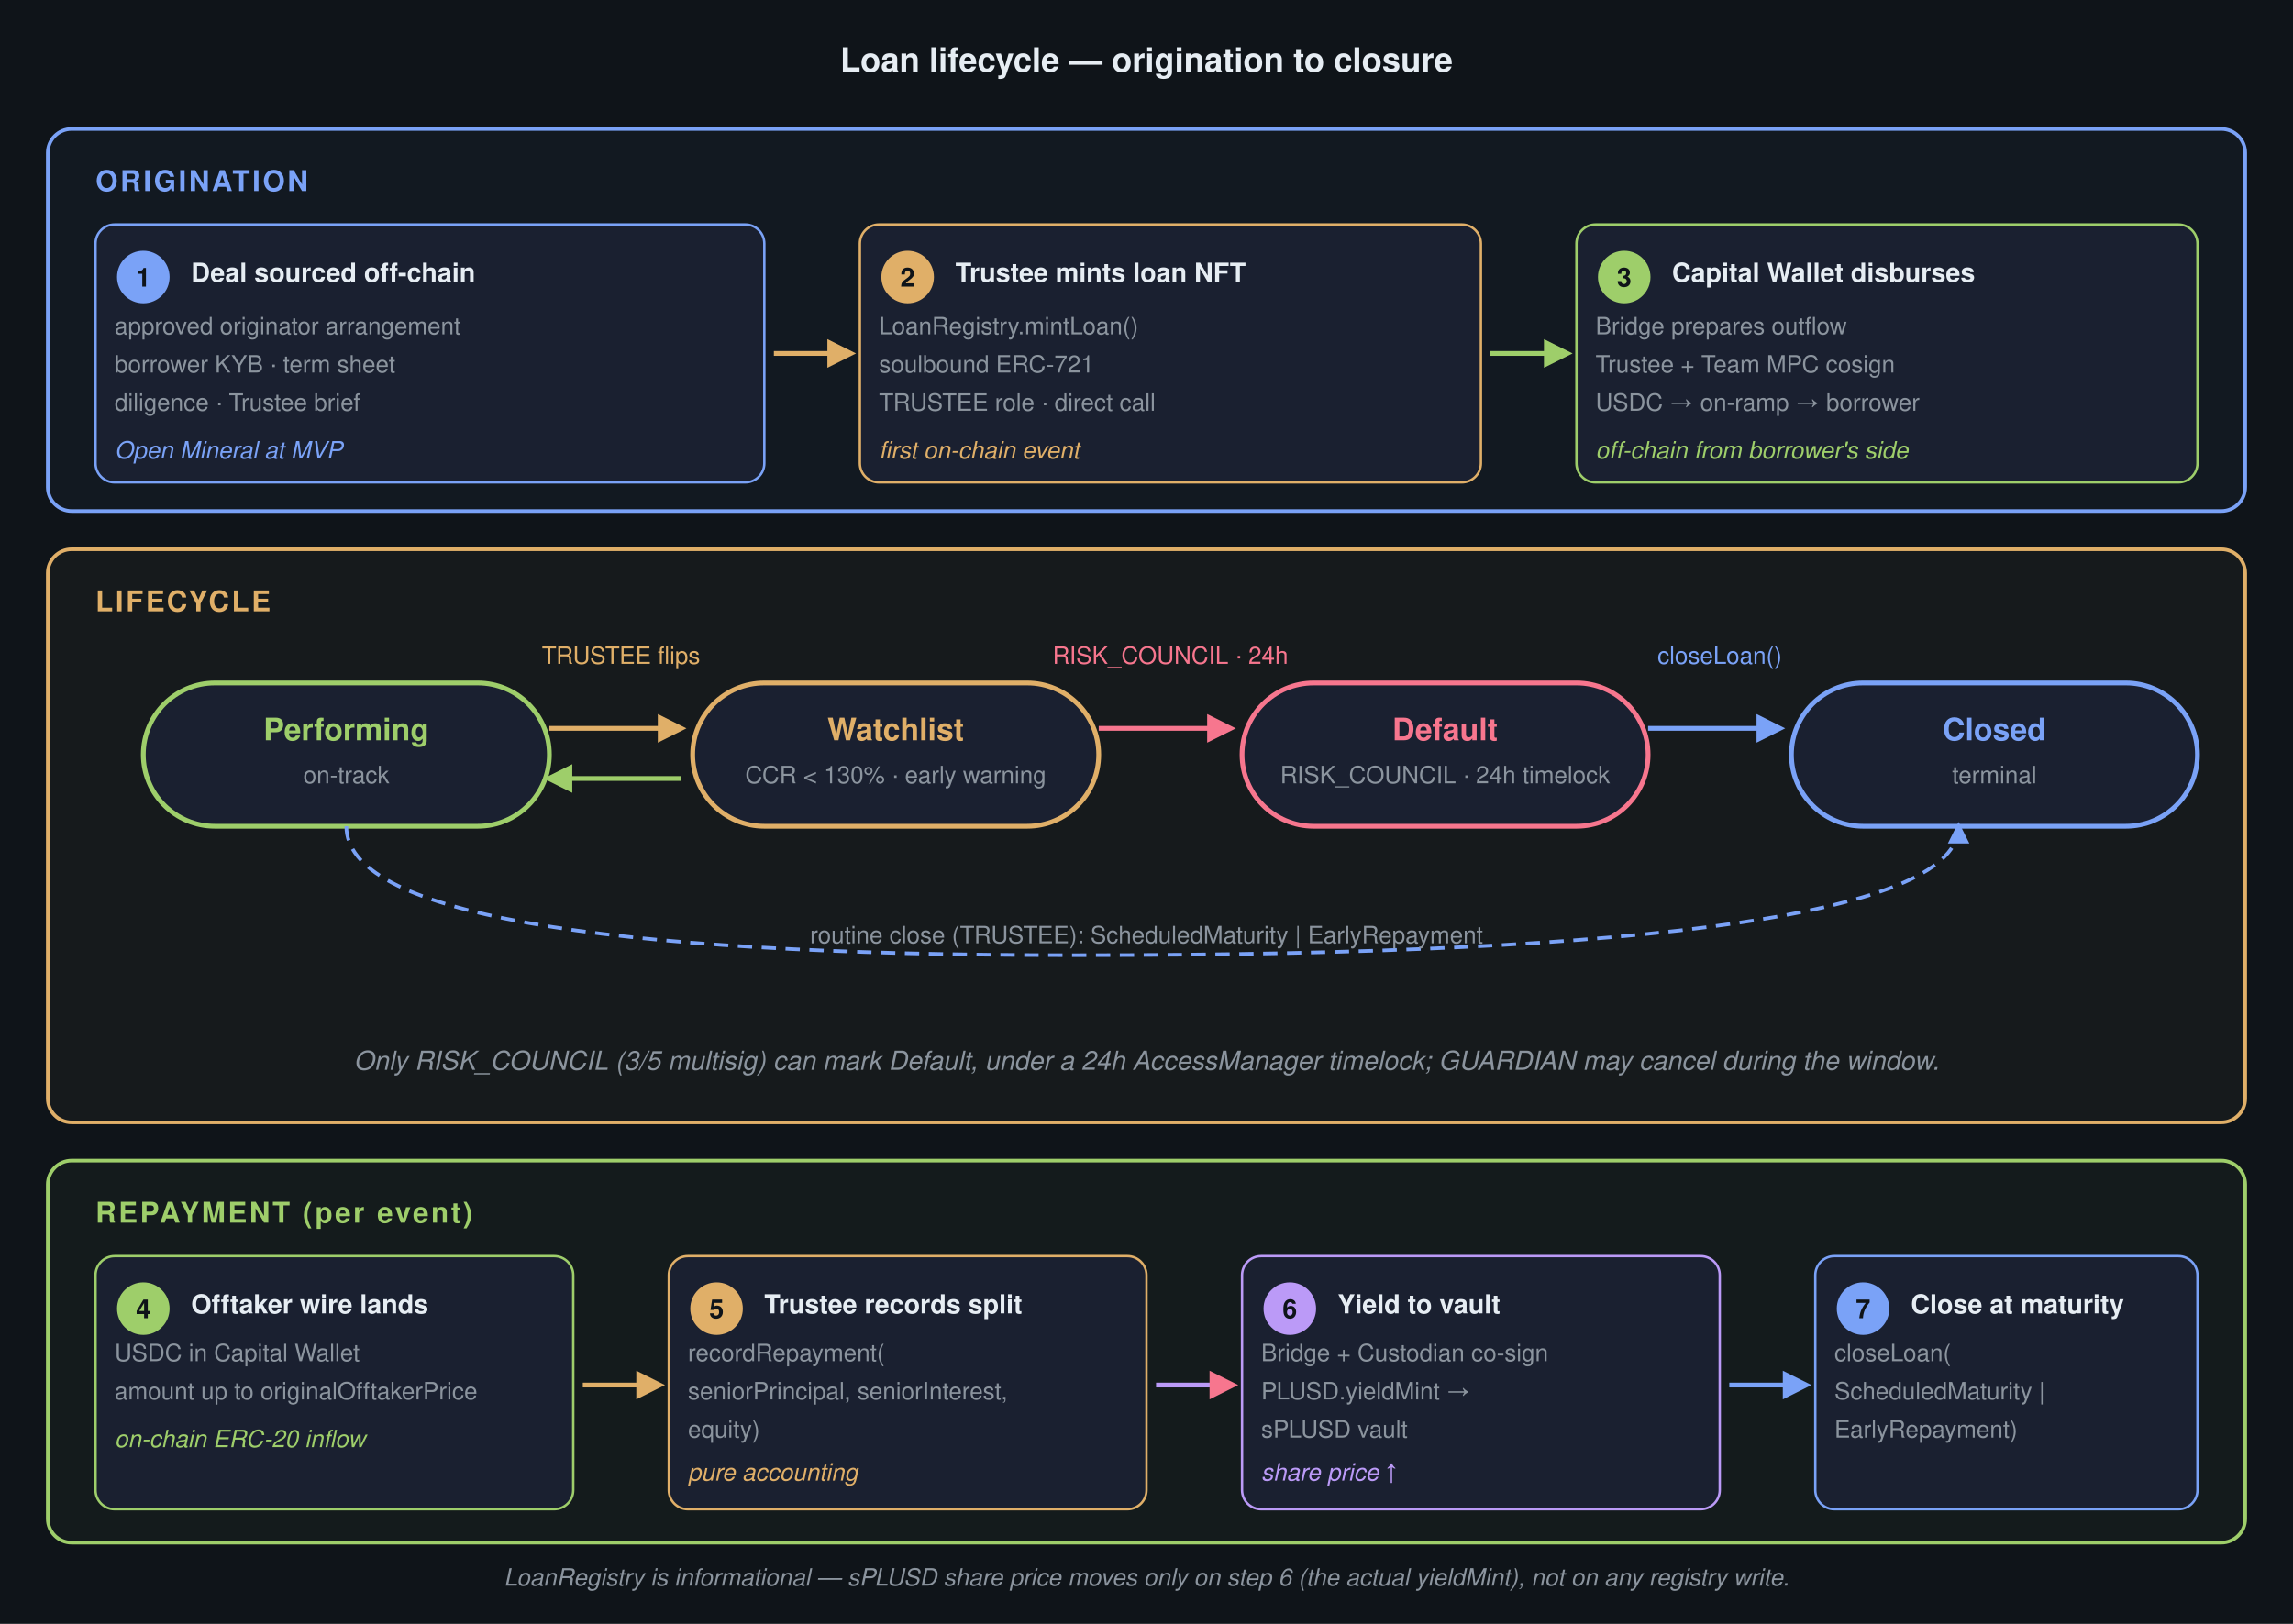
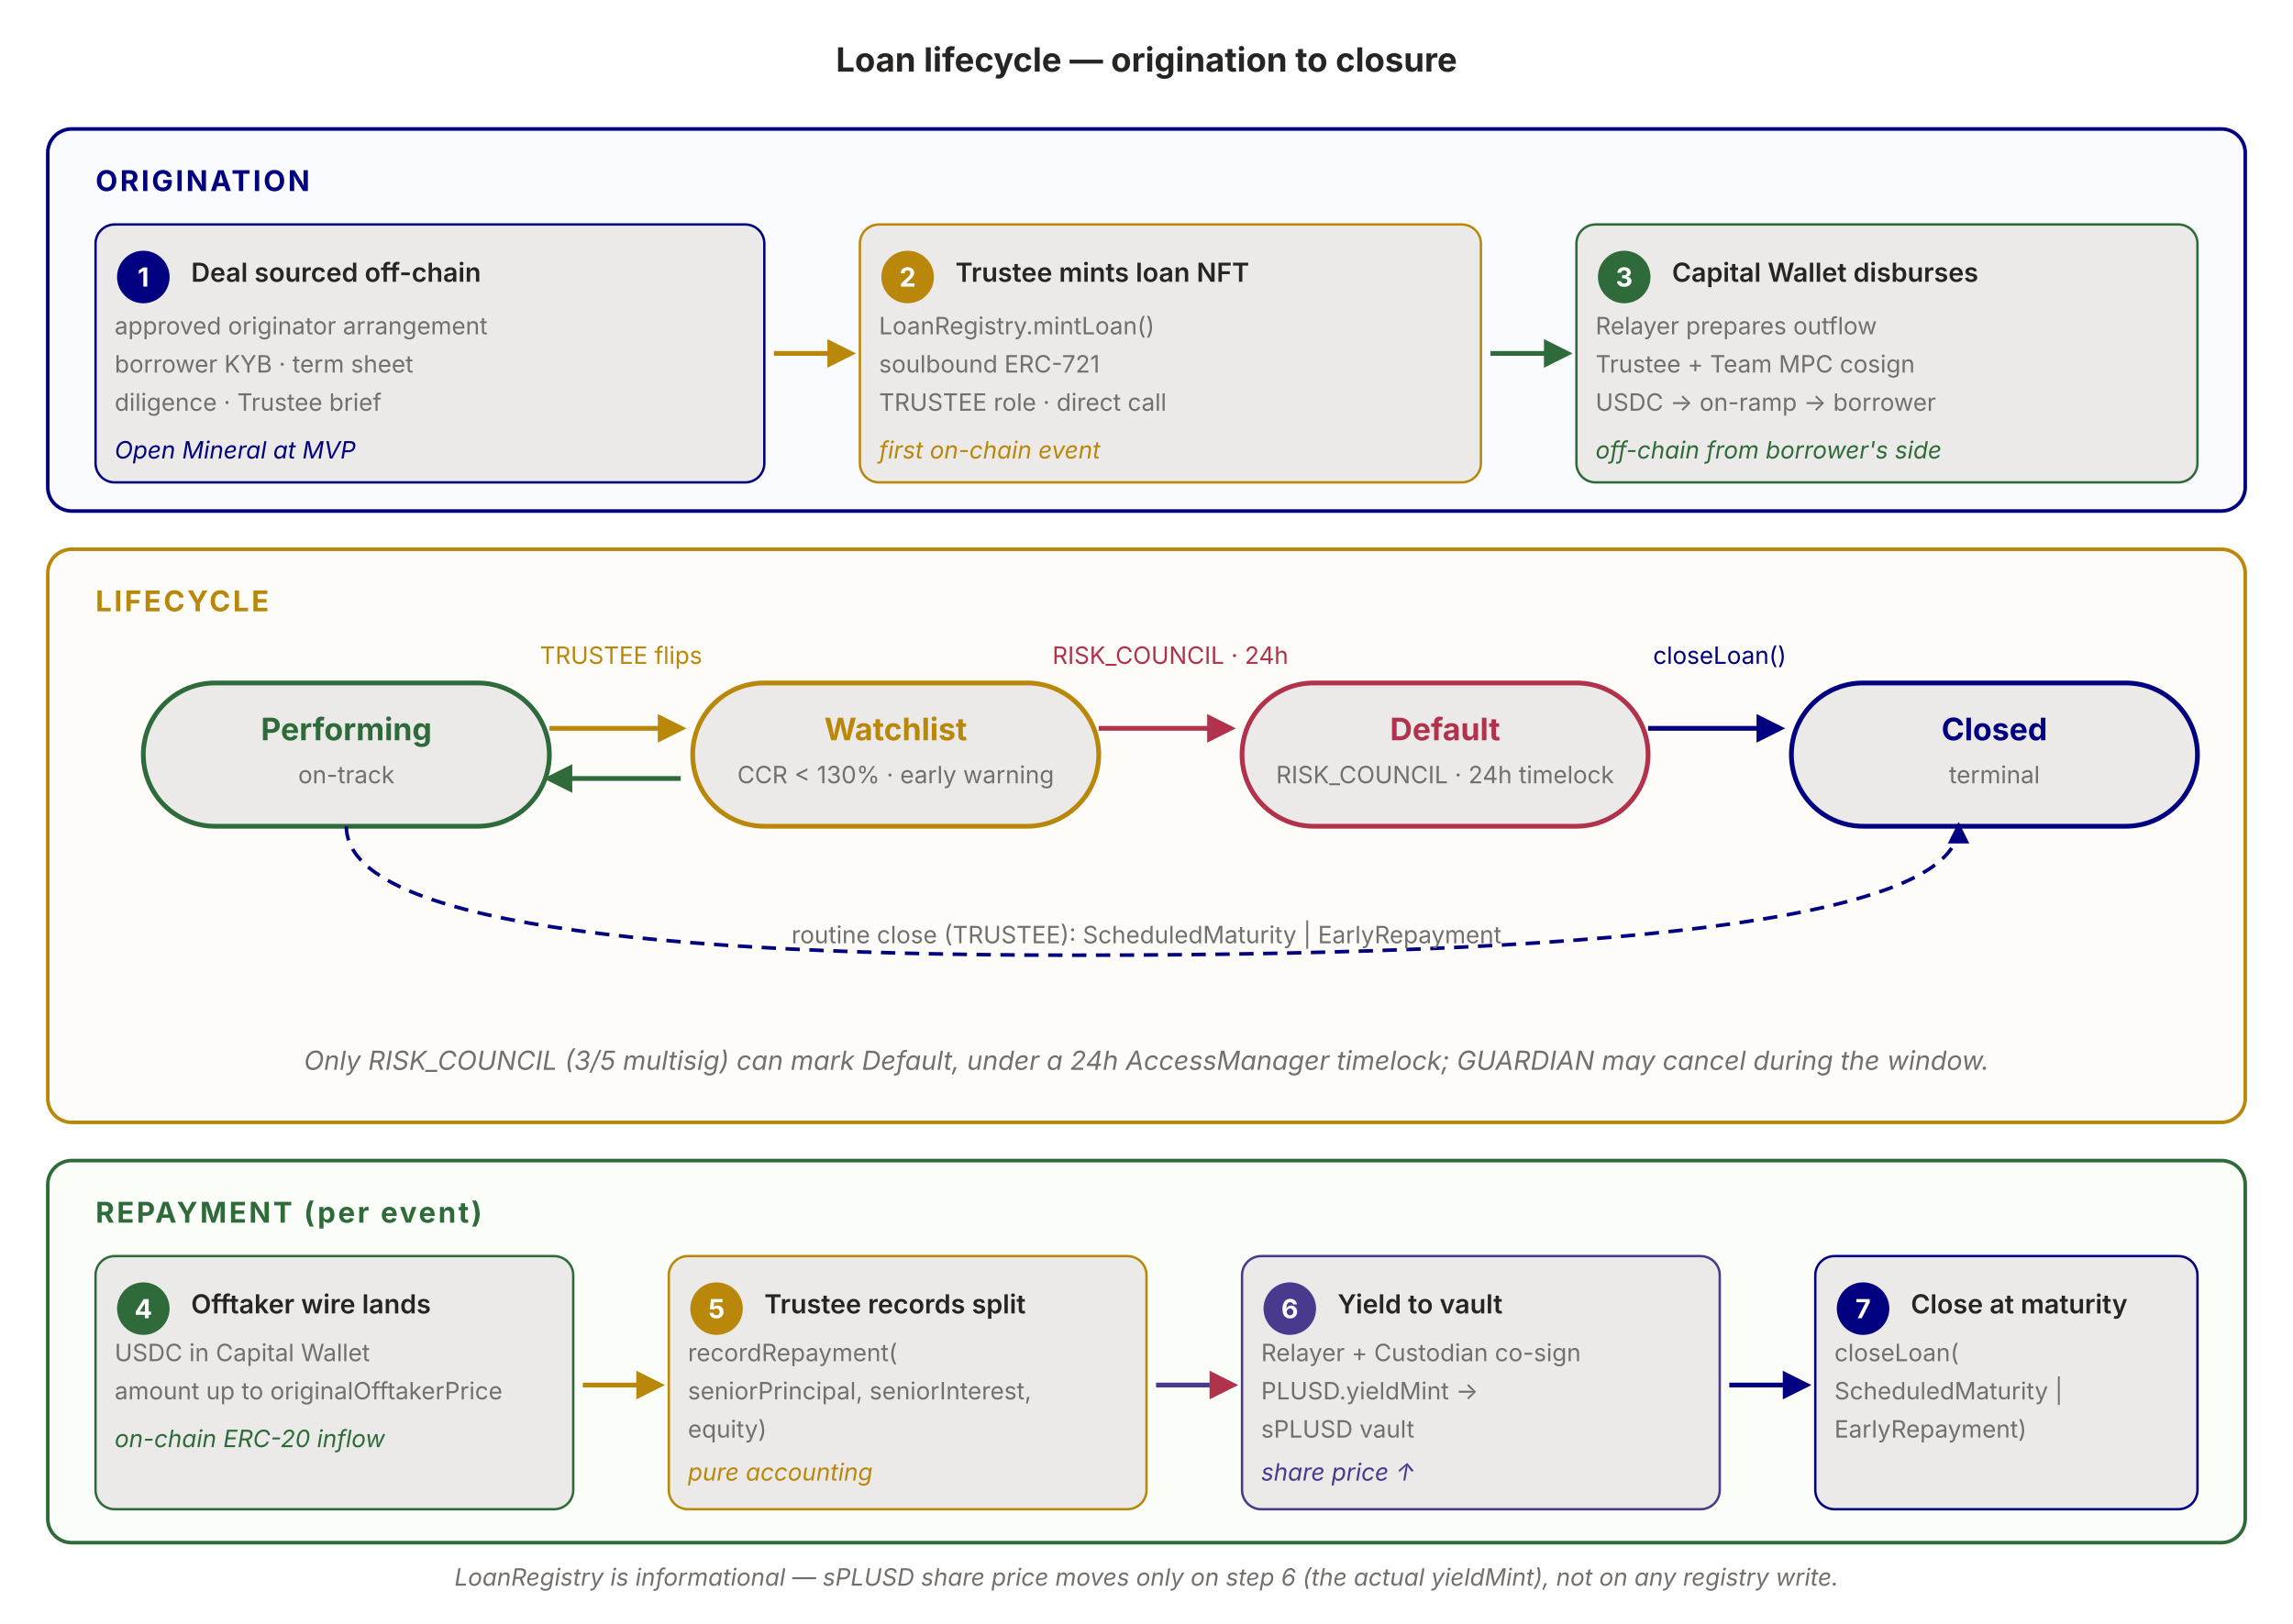
- <svg xmlns="http://www.w3.org/2000/svg" width="960" height="680" viewBox="0 0 960 680" font-family="-apple-system, BlinkMacSystemFont, 'Segoe UI', Helvetica, Arial, sans-serif">
-   <rect width="960" height="680" fill="#0f1419" />
+ <svg xmlns="http://www.w3.org/2000/svg" width="960" height="680" viewBox="0 0 960 680" font-family="Graphik LC, Inter, ui-sans-serif, system-ui, sans-serif">
+   <rect width="960" height="680" fill="#ffffff" />
  <defs>
    <marker id="a-sl-6" viewBox="0 0 10 10" refX="8" refY="5" markerWidth="6" markerHeight="6" orient="auto">
-       <path d="M 0 0 L 10 5 L 0 10 z" fill="#7aa2f7" />
+       <path d="M 0 0 L 10 5 L 0 10 z" fill="#000080" />
    </marker>
    <marker id="a-amb-6" viewBox="0 0 10 10" refX="8" refY="5" markerWidth="6" markerHeight="6" orient="auto">
-       <path d="M 0 0 L 10 5 L 0 10 z" fill="#e0af68" />
+       <path d="M 0 0 L 10 5 L 0 10 z" fill="#b9870a" />
    </marker>
    <marker id="a-sage-6" viewBox="0 0 10 10" refX="8" refY="5" markerWidth="6" markerHeight="6" orient="auto">
-       <path d="M 0 0 L 10 5 L 0 10 z" fill="#9ece6a" />
+       <path d="M 0 0 L 10 5 L 0 10 z" fill="#2f6b3a" />
    </marker>
    <marker id="a-rose-6" viewBox="0 0 10 10" refX="8" refY="5" markerWidth="6" markerHeight="6" orient="auto">
-       <path d="M 0 0 L 10 5 L 0 10 z" fill="#f7768e" />
+       <path d="M 0 0 L 10 5 L 0 10 z" fill="#b1334b" />
    </marker>
  </defs>
-   <text text-anchor="middle" x="480" y="30" fill="#e6edf3" font-size="14" font-weight="700">Loan lifecycle — origination to closure</text>
-   <rect x="20" y="54" width="920" height="160" rx="10" fill="rgba(122,162,247,0.04)" stroke="#7aa2f7" stroke-width="1.5" />
-   <text x="40" y="80" fill="#7aa2f7" font-size="12" font-weight="700" letter-spacing="1">ORIGINATION</text>
-   <rect x="40" y="94" width="280" height="108" rx="8" fill="#1a2030" stroke="#7aa2f7" stroke-width="1" />
-   <circle cx="60" cy="116" r="11" fill="#7aa2f7" />
-   <text text-anchor="middle" x="60" y="120" fill="#0f1419" font-size="11" font-weight="700">1</text>
-   <text x="80" y="118" fill="#e6edf3" font-size="11" font-weight="600">Deal sourced off-chain</text>
-   <text x="48" y="140" fill="#8b949e" font-size="10">approved originator arrangement</text>
-   <text x="48" y="156" fill="#8b949e" font-size="10">borrower KYB · term sheet</text>
-   <text x="48" y="172" fill="#8b949e" font-size="10">diligence · Trustee brief</text>
-   <text x="48" y="192" fill="#7aa2f7" font-size="10" font-style="italic">Open Mineral at MVP</text>
-   <line x1="324" y1="148" x2="356" y2="148" stroke="#e0af68" stroke-width="2" marker-end="url(#a-amb-6)" />
-   <rect x="360" y="94" width="260" height="108" rx="8" fill="#1a2030" stroke="#e0af68" stroke-width="1" />
-   <circle cx="380" cy="116" r="11" fill="#e0af68" />
-   <text text-anchor="middle" x="380" y="120" fill="#0f1419" font-size="11" font-weight="700">2</text>
-   <text x="400" y="118" fill="#e6edf3" font-size="11" font-weight="600">Trustee mints loan NFT</text>
-   <text x="368" y="140" fill="#8b949e" font-size="10">LoanRegistry.mintLoan()</text>
-   <text x="368" y="156" fill="#8b949e" font-size="10">soulbound ERC-721</text>
-   <text x="368" y="172" fill="#8b949e" font-size="10">TRUSTEE role · direct call</text>
-   <text x="368" y="192" fill="#e0af68" font-size="10" font-style="italic">first on-chain event</text>
-   <line x1="624" y1="148" x2="656" y2="148" stroke="#9ece6a" stroke-width="2" marker-end="url(#a-sage-6)" />
-   <rect x="660" y="94" width="260" height="108" rx="8" fill="#1a2030" stroke="#9ece6a" stroke-width="1" />
-   <circle cx="680" cy="116" r="11" fill="#9ece6a" />
-   <text text-anchor="middle" x="680" y="120" fill="#0f1419" font-size="11" font-weight="700">3</text>
-   <text x="700" y="118" fill="#e6edf3" font-size="11" font-weight="600">Capital Wallet disburses</text>
-   <text x="668" y="140" fill="#8b949e" font-size="10">Bridge prepares outflow</text>
-   <text x="668" y="156" fill="#8b949e" font-size="10">Trustee + Team MPC cosign</text>
-   <text x="668" y="172" fill="#8b949e" font-size="10">USDC → on-ramp → borrower</text>
-   <text x="668" y="192" fill="#9ece6a" font-size="10" font-style="italic">off-chain from borrower's side</text>
-   <rect x="20" y="230" width="920" height="240" rx="10" fill="rgba(224,175,104,0.04)" stroke="#e0af68" stroke-width="1.5" />
-   <text x="40" y="256" fill="#e0af68" font-size="12" font-weight="700" letter-spacing="1">LIFECYCLE</text>
-   <rect x="60" y="286" width="170" height="60" rx="30" fill="#1a2030" stroke="#9ece6a" stroke-width="2" />
-   <text text-anchor="middle" x="145" y="310" fill="#9ece6a" font-size="13" font-weight="700">Performing</text>
-   <text text-anchor="middle" x="145" y="328" fill="#8b949e" font-size="10">on-track</text>
-   <rect x="290" y="286" width="170" height="60" rx="30" fill="#1a2030" stroke="#e0af68" stroke-width="2" />
-   <text text-anchor="middle" x="375" y="310" fill="#e0af68" font-size="13" font-weight="700">Watchlist</text>
-   <text text-anchor="middle" x="375" y="328" fill="#8b949e" font-size="10">CCR &lt; 130% · early warning</text>
-   <rect x="520" y="286" width="170" height="60" rx="30" fill="#1a2030" stroke="#f7768e" stroke-width="2" />
-   <text text-anchor="middle" x="605" y="310" fill="#f7768e" font-size="13" font-weight="700">Default</text>
-   <text text-anchor="middle" x="605" y="328" fill="#8b949e" font-size="10">RISK_COUNCIL · 24h timelock</text>
-   <rect x="750" y="286" width="170" height="60" rx="30" fill="#1a2030" stroke="#7aa2f7" stroke-width="2" />
-   <text text-anchor="middle" x="835" y="310" fill="#7aa2f7" font-size="13" font-weight="700">Closed</text>
-   <text text-anchor="middle" x="835" y="328" fill="#8b949e" font-size="10">terminal</text>
-   <path d="M 230 305 L 285 305" stroke="#e0af68" stroke-width="2" fill="none" marker-end="url(#a-amb-6)" />
-   <path d="M 285 326 L 230 326" stroke="#9ece6a" stroke-width="2" fill="none" marker-end="url(#a-sage-6)" />
-   <path d="M 460 305 L 515 305" stroke="#f7768e" stroke-width="2" fill="none" marker-end="url(#a-rose-6)" />
-   <path d="M 690 305 L 745 305" stroke="#7aa2f7" stroke-width="2" fill="none" marker-end="url(#a-sl-6)" />
-   <path d="M 145 346 Q 145 400 450 400 Q 820 400 820 346" stroke="#7aa2f7" stroke-width="1.5" stroke-dasharray="6 4" fill="none" marker-end="url(#a-sl-6)" />
-   <text text-anchor="middle" x="480" y="395" fill="#8b949e" font-size="10">routine close (TRUSTEE): ScheduledMaturity | EarlyRepayment</text>
-   <text text-anchor="middle" x="260" y="278" fill="#e0af68" font-size="10">TRUSTEE flips</text>
-   <text text-anchor="middle" x="490" y="278" fill="#f7768e" font-size="10">RISK_COUNCIL · 24h</text>
-   <text text-anchor="middle" x="720" y="278" fill="#7aa2f7" font-size="10">closeLoan()</text>
-   <text text-anchor="middle" x="480" y="448" fill="#8b949e" font-size="11" font-style="italic">Only RISK_COUNCIL (3/5 multisig) can mark Default, under a 24h AccessManager timelock; GUARDIAN may cancel during the window.</text>
-   <rect x="20" y="486" width="920" height="160" rx="10" fill="rgba(158,206,106,0.04)" stroke="#9ece6a" stroke-width="1.5" />
-   <text x="40" y="512" fill="#9ece6a" font-size="12" font-weight="700" letter-spacing="1">REPAYMENT (per event)</text>
-   <rect x="40" y="526" width="200" height="106" rx="8" fill="#1a2030" stroke="#9ece6a" stroke-width="1" />
-   <circle cx="60" cy="548" r="11" fill="#9ece6a" />
-   <text text-anchor="middle" x="60" y="552" fill="#0f1419" font-size="11" font-weight="700">4</text>
-   <text x="80" y="550" fill="#e6edf3" font-size="11" font-weight="600">Offtaker wire lands</text>
-   <text x="48" y="570" fill="#8b949e" font-size="10">USDC in Capital Wallet</text>
-   <text x="48" y="586" fill="#8b949e" font-size="10">amount up to originalOfftakerPrice</text>
-   <text x="48" y="606" fill="#9ece6a" font-size="10" font-style="italic">on-chain ERC-20 inflow</text>
-   <line x1="244" y1="580" x2="276" y2="580" stroke="#e0af68" stroke-width="2" marker-end="url(#a-amb-6)" />
-   <rect x="280" y="526" width="200" height="106" rx="8" fill="#1a2030" stroke="#e0af68" stroke-width="1" />
-   <circle cx="300" cy="548" r="11" fill="#e0af68" />
-   <text text-anchor="middle" x="300" y="552" fill="#0f1419" font-size="11" font-weight="700">5</text>
-   <text x="320" y="550" fill="#e6edf3" font-size="11" font-weight="600">Trustee records split</text>
-   <text x="288" y="570" fill="#8b949e" font-size="10">recordRepayment(</text>
-   <text x="288" y="586" fill="#8b949e" font-size="10">seniorPrincipal, seniorInterest,</text>
-   <text x="288" y="602" fill="#8b949e" font-size="10">equity)</text>
-   <text x="288" y="620" fill="#e0af68" font-size="10" font-style="italic">pure accounting</text>
-   <line x1="484" y1="580" x2="516" y2="580" stroke="#bb9af7" stroke-width="2" marker-end="url(#a-rose-6)" />
-   <rect x="520" y="526" width="200" height="106" rx="8" fill="#1a2030" stroke="#bb9af7" stroke-width="1" />
-   <circle cx="540" cy="548" r="11" fill="#bb9af7" />
-   <text text-anchor="middle" x="540" y="552" fill="#0f1419" font-size="11" font-weight="700">6</text>
-   <text x="560" y="550" fill="#e6edf3" font-size="11" font-weight="600">Yield to vault</text>
-   <text x="528" y="570" fill="#8b949e" font-size="10">Bridge + Custodian co-sign</text>
-   <text x="528" y="586" fill="#8b949e" font-size="10">PLUSD.yieldMint →</text>
-   <text x="528" y="602" fill="#8b949e" font-size="10">sPLUSD vault</text>
-   <text x="528" y="620" fill="#bb9af7" font-size="10" font-style="italic">share price ↑</text>
-   <line x1="724" y1="580" x2="756" y2="580" stroke="#7aa2f7" stroke-width="2" marker-end="url(#a-sl-6)" />
-   <rect x="760" y="526" width="160" height="106" rx="8" fill="#1a2030" stroke="#7aa2f7" stroke-width="1" />
-   <circle cx="780" cy="548" r="11" fill="#7aa2f7" />
-   <text text-anchor="middle" x="780" y="552" fill="#0f1419" font-size="11" font-weight="700">7</text>
-   <text x="800" y="550" fill="#e6edf3" font-size="11" font-weight="600">Close at maturity</text>
-   <text x="768" y="570" fill="#8b949e" font-size="10">closeLoan(</text>
-   <text x="768" y="586" fill="#8b949e" font-size="10">ScheduledMaturity |</text>
-   <text x="768" y="602" fill="#8b949e" font-size="10">EarlyRepayment)</text>
-   <text text-anchor="middle" x="480" y="664" fill="#8b949e" font-size="10" font-style="italic">LoanRegistry is informational — sPLUSD share price moves only on step 6 (the actual yieldMint), not on any registry write.</text>
+   <text text-anchor="middle" x="480" y="30" fill="#262524" font-size="14" font-weight="700">Loan lifecycle — origination to closure</text>
+   <rect x="20" y="54" width="920" height="160" rx="10" fill="rgba(122,162,247,0.04)" stroke="#000080" stroke-width="1.5" />
+   <text x="40" y="80" fill="#000080" font-size="12" font-weight="700" letter-spacing="1">ORIGINATION</text>
+   <rect x="40" y="94" width="280" height="108" rx="8" fill="#ebeae9" stroke="#000080" stroke-width="1" />
+   <circle cx="60" cy="116" r="11" fill="#000080" />
+   <text text-anchor="middle" x="60" y="120" fill="#ffffff" font-size="11" font-weight="700">1</text>
+   <text x="80" y="118" fill="#262524" font-size="11" font-weight="600">Deal sourced off-chain</text>
+   <text x="48" y="140" fill="#736f6c" font-size="10">approved originator arrangement</text>
+   <text x="48" y="156" fill="#736f6c" font-size="10">borrower KYB · term sheet</text>
+   <text x="48" y="172" fill="#736f6c" font-size="10">diligence · Trustee brief</text>
+   <text x="48" y="192" fill="#000080" font-size="10" font-style="italic">Open Mineral at MVP</text>
+   <line x1="324" y1="148" x2="356" y2="148" stroke="#b9870a" stroke-width="2" marker-end="url(#a-amb-6)" />
+   <rect x="360" y="94" width="260" height="108" rx="8" fill="#ebeae9" stroke="#b9870a" stroke-width="1" />
+   <circle cx="380" cy="116" r="11" fill="#b9870a" />
+   <text text-anchor="middle" x="380" y="120" fill="#ffffff" font-size="11" font-weight="700">2</text>
+   <text x="400" y="118" fill="#262524" font-size="11" font-weight="600">Trustee mints loan NFT</text>
+   <text x="368" y="140" fill="#736f6c" font-size="10">LoanRegistry.mintLoan()</text>
+   <text x="368" y="156" fill="#736f6c" font-size="10">soulbound ERC-721</text>
+   <text x="368" y="172" fill="#736f6c" font-size="10">TRUSTEE role · direct call</text>
+   <text x="368" y="192" fill="#b9870a" font-size="10" font-style="italic">first on-chain event</text>
+   <line x1="624" y1="148" x2="656" y2="148" stroke="#2f6b3a" stroke-width="2" marker-end="url(#a-sage-6)" />
+   <rect x="660" y="94" width="260" height="108" rx="8" fill="#ebeae9" stroke="#2f6b3a" stroke-width="1" />
+   <circle cx="680" cy="116" r="11" fill="#2f6b3a" />
+   <text text-anchor="middle" x="680" y="120" fill="#ffffff" font-size="11" font-weight="700">3</text>
+   <text x="700" y="118" fill="#262524" font-size="11" font-weight="600">Capital Wallet disburses</text>
+   <text x="668" y="140" fill="#736f6c" font-size="10">Relayer prepares outflow</text>
+   <text x="668" y="156" fill="#736f6c" font-size="10">Trustee + Team MPC cosign</text>
+   <text x="668" y="172" fill="#736f6c" font-size="10">USDC → on-ramp → borrower</text>
+   <text x="668" y="192" fill="#2f6b3a" font-size="10" font-style="italic">off-chain from borrower's side</text>
+   <rect x="20" y="230" width="920" height="240" rx="10" fill="rgba(224,175,104,0.04)" stroke="#b9870a" stroke-width="1.5" />
+   <text x="40" y="256" fill="#b9870a" font-size="12" font-weight="700" letter-spacing="1">LIFECYCLE</text>
+   <rect x="60" y="286" width="170" height="60" rx="30" fill="#ebeae9" stroke="#2f6b3a" stroke-width="2" />
+   <text text-anchor="middle" x="145" y="310" fill="#2f6b3a" font-size="13" font-weight="700">Performing</text>
+   <text text-anchor="middle" x="145" y="328" fill="#736f6c" font-size="10">on-track</text>
+   <rect x="290" y="286" width="170" height="60" rx="30" fill="#ebeae9" stroke="#b9870a" stroke-width="2" />
+   <text text-anchor="middle" x="375" y="310" fill="#b9870a" font-size="13" font-weight="700">Watchlist</text>
+   <text text-anchor="middle" x="375" y="328" fill="#736f6c" font-size="10">CCR &lt; 130% · early warning</text>
+   <rect x="520" y="286" width="170" height="60" rx="30" fill="#ebeae9" stroke="#b1334b" stroke-width="2" />
+   <text text-anchor="middle" x="605" y="310" fill="#b1334b" font-size="13" font-weight="700">Default</text>
+   <text text-anchor="middle" x="605" y="328" fill="#736f6c" font-size="10">RISK_COUNCIL · 24h timelock</text>
+   <rect x="750" y="286" width="170" height="60" rx="30" fill="#ebeae9" stroke="#000080" stroke-width="2" />
+   <text text-anchor="middle" x="835" y="310" fill="#000080" font-size="13" font-weight="700">Closed</text>
+   <text text-anchor="middle" x="835" y="328" fill="#736f6c" font-size="10">terminal</text>
+   <path d="M 230 305 L 285 305" stroke="#b9870a" stroke-width="2" fill="none" marker-end="url(#a-amb-6)" />
+   <path d="M 285 326 L 230 326" stroke="#2f6b3a" stroke-width="2" fill="none" marker-end="url(#a-sage-6)" />
+   <path d="M 460 305 L 515 305" stroke="#b1334b" stroke-width="2" fill="none" marker-end="url(#a-rose-6)" />
+   <path d="M 690 305 L 745 305" stroke="#000080" stroke-width="2" fill="none" marker-end="url(#a-sl-6)" />
+   <path d="M 145 346 Q 145 400 450 400 Q 820 400 820 346" stroke="#000080" stroke-width="1.5" stroke-dasharray="6 4" fill="none" marker-end="url(#a-sl-6)" />
+   <text text-anchor="middle" x="480" y="395" fill="#736f6c" font-size="10">routine close (TRUSTEE): ScheduledMaturity | EarlyRepayment</text>
+   <text text-anchor="middle" x="260" y="278" fill="#b9870a" font-size="10">TRUSTEE flips</text>
+   <text text-anchor="middle" x="490" y="278" fill="#b1334b" font-size="10">RISK_COUNCIL · 24h</text>
+   <text text-anchor="middle" x="720" y="278" fill="#000080" font-size="10">closeLoan()</text>
+   <text text-anchor="middle" x="480" y="448" fill="#736f6c" font-size="11" font-style="italic">Only RISK_COUNCIL (3/5 multisig) can mark Default, under a 24h AccessManager timelock; GUARDIAN may cancel during the window.</text>
+   <rect x="20" y="486" width="920" height="160" rx="10" fill="rgba(158,206,106,0.04)" stroke="#2f6b3a" stroke-width="1.5" />
+   <text x="40" y="512" fill="#2f6b3a" font-size="12" font-weight="700" letter-spacing="1">REPAYMENT (per event)</text>
+   <rect x="40" y="526" width="200" height="106" rx="8" fill="#ebeae9" stroke="#2f6b3a" stroke-width="1" />
+   <circle cx="60" cy="548" r="11" fill="#2f6b3a" />
+   <text text-anchor="middle" x="60" y="552" fill="#ffffff" font-size="11" font-weight="700">4</text>
+   <text x="80" y="550" fill="#262524" font-size="11" font-weight="600">Offtaker wire lands</text>
+   <text x="48" y="570" fill="#736f6c" font-size="10">USDC in Capital Wallet</text>
+   <text x="48" y="586" fill="#736f6c" font-size="10">amount up to originalOfftakerPrice</text>
+   <text x="48" y="606" fill="#2f6b3a" font-size="10" font-style="italic">on-chain ERC-20 inflow</text>
+   <line x1="244" y1="580" x2="276" y2="580" stroke="#b9870a" stroke-width="2" marker-end="url(#a-amb-6)" />
+   <rect x="280" y="526" width="200" height="106" rx="8" fill="#ebeae9" stroke="#b9870a" stroke-width="1" />
+   <circle cx="300" cy="548" r="11" fill="#b9870a" />
+   <text text-anchor="middle" x="300" y="552" fill="#ffffff" font-size="11" font-weight="700">5</text>
+   <text x="320" y="550" fill="#262524" font-size="11" font-weight="600">Trustee records split</text>
+   <text x="288" y="570" fill="#736f6c" font-size="10">recordRepayment(</text>
+   <text x="288" y="586" fill="#736f6c" font-size="10">seniorPrincipal, seniorInterest,</text>
+   <text x="288" y="602" fill="#736f6c" font-size="10">equity)</text>
+   <text x="288" y="620" fill="#b9870a" font-size="10" font-style="italic">pure accounting</text>
+   <line x1="484" y1="580" x2="516" y2="580" stroke="#4a3a8e" stroke-width="2" marker-end="url(#a-rose-6)" />
+   <rect x="520" y="526" width="200" height="106" rx="8" fill="#ebeae9" stroke="#4a3a8e" stroke-width="1" />
+   <circle cx="540" cy="548" r="11" fill="#4a3a8e" />
+   <text text-anchor="middle" x="540" y="552" fill="#ffffff" font-size="11" font-weight="700">6</text>
+   <text x="560" y="550" fill="#262524" font-size="11" font-weight="600">Yield to vault</text>
+   <text x="528" y="570" fill="#736f6c" font-size="10">Relayer + Custodian co-sign</text>
+   <text x="528" y="586" fill="#736f6c" font-size="10">PLUSD.yieldMint →</text>
+   <text x="528" y="602" fill="#736f6c" font-size="10">sPLUSD vault</text>
+   <text x="528" y="620" fill="#4a3a8e" font-size="10" font-style="italic">share price ↑</text>
+   <line x1="724" y1="580" x2="756" y2="580" stroke="#000080" stroke-width="2" marker-end="url(#a-sl-6)" />
+   <rect x="760" y="526" width="160" height="106" rx="8" fill="#ebeae9" stroke="#000080" stroke-width="1" />
+   <circle cx="780" cy="548" r="11" fill="#000080" />
+   <text text-anchor="middle" x="780" y="552" fill="#ffffff" font-size="11" font-weight="700">7</text>
+   <text x="800" y="550" fill="#262524" font-size="11" font-weight="600">Close at maturity</text>
+   <text x="768" y="570" fill="#736f6c" font-size="10">closeLoan(</text>
+   <text x="768" y="586" fill="#736f6c" font-size="10">ScheduledMaturity |</text>
+   <text x="768" y="602" fill="#736f6c" font-size="10">EarlyRepayment)</text>
+   <text text-anchor="middle" x="480" y="664" fill="#736f6c" font-size="10" font-style="italic">LoanRegistry is informational — sPLUSD share price moves only on step 6 (the actual yieldMint), not on any registry write.</text>
</svg>
